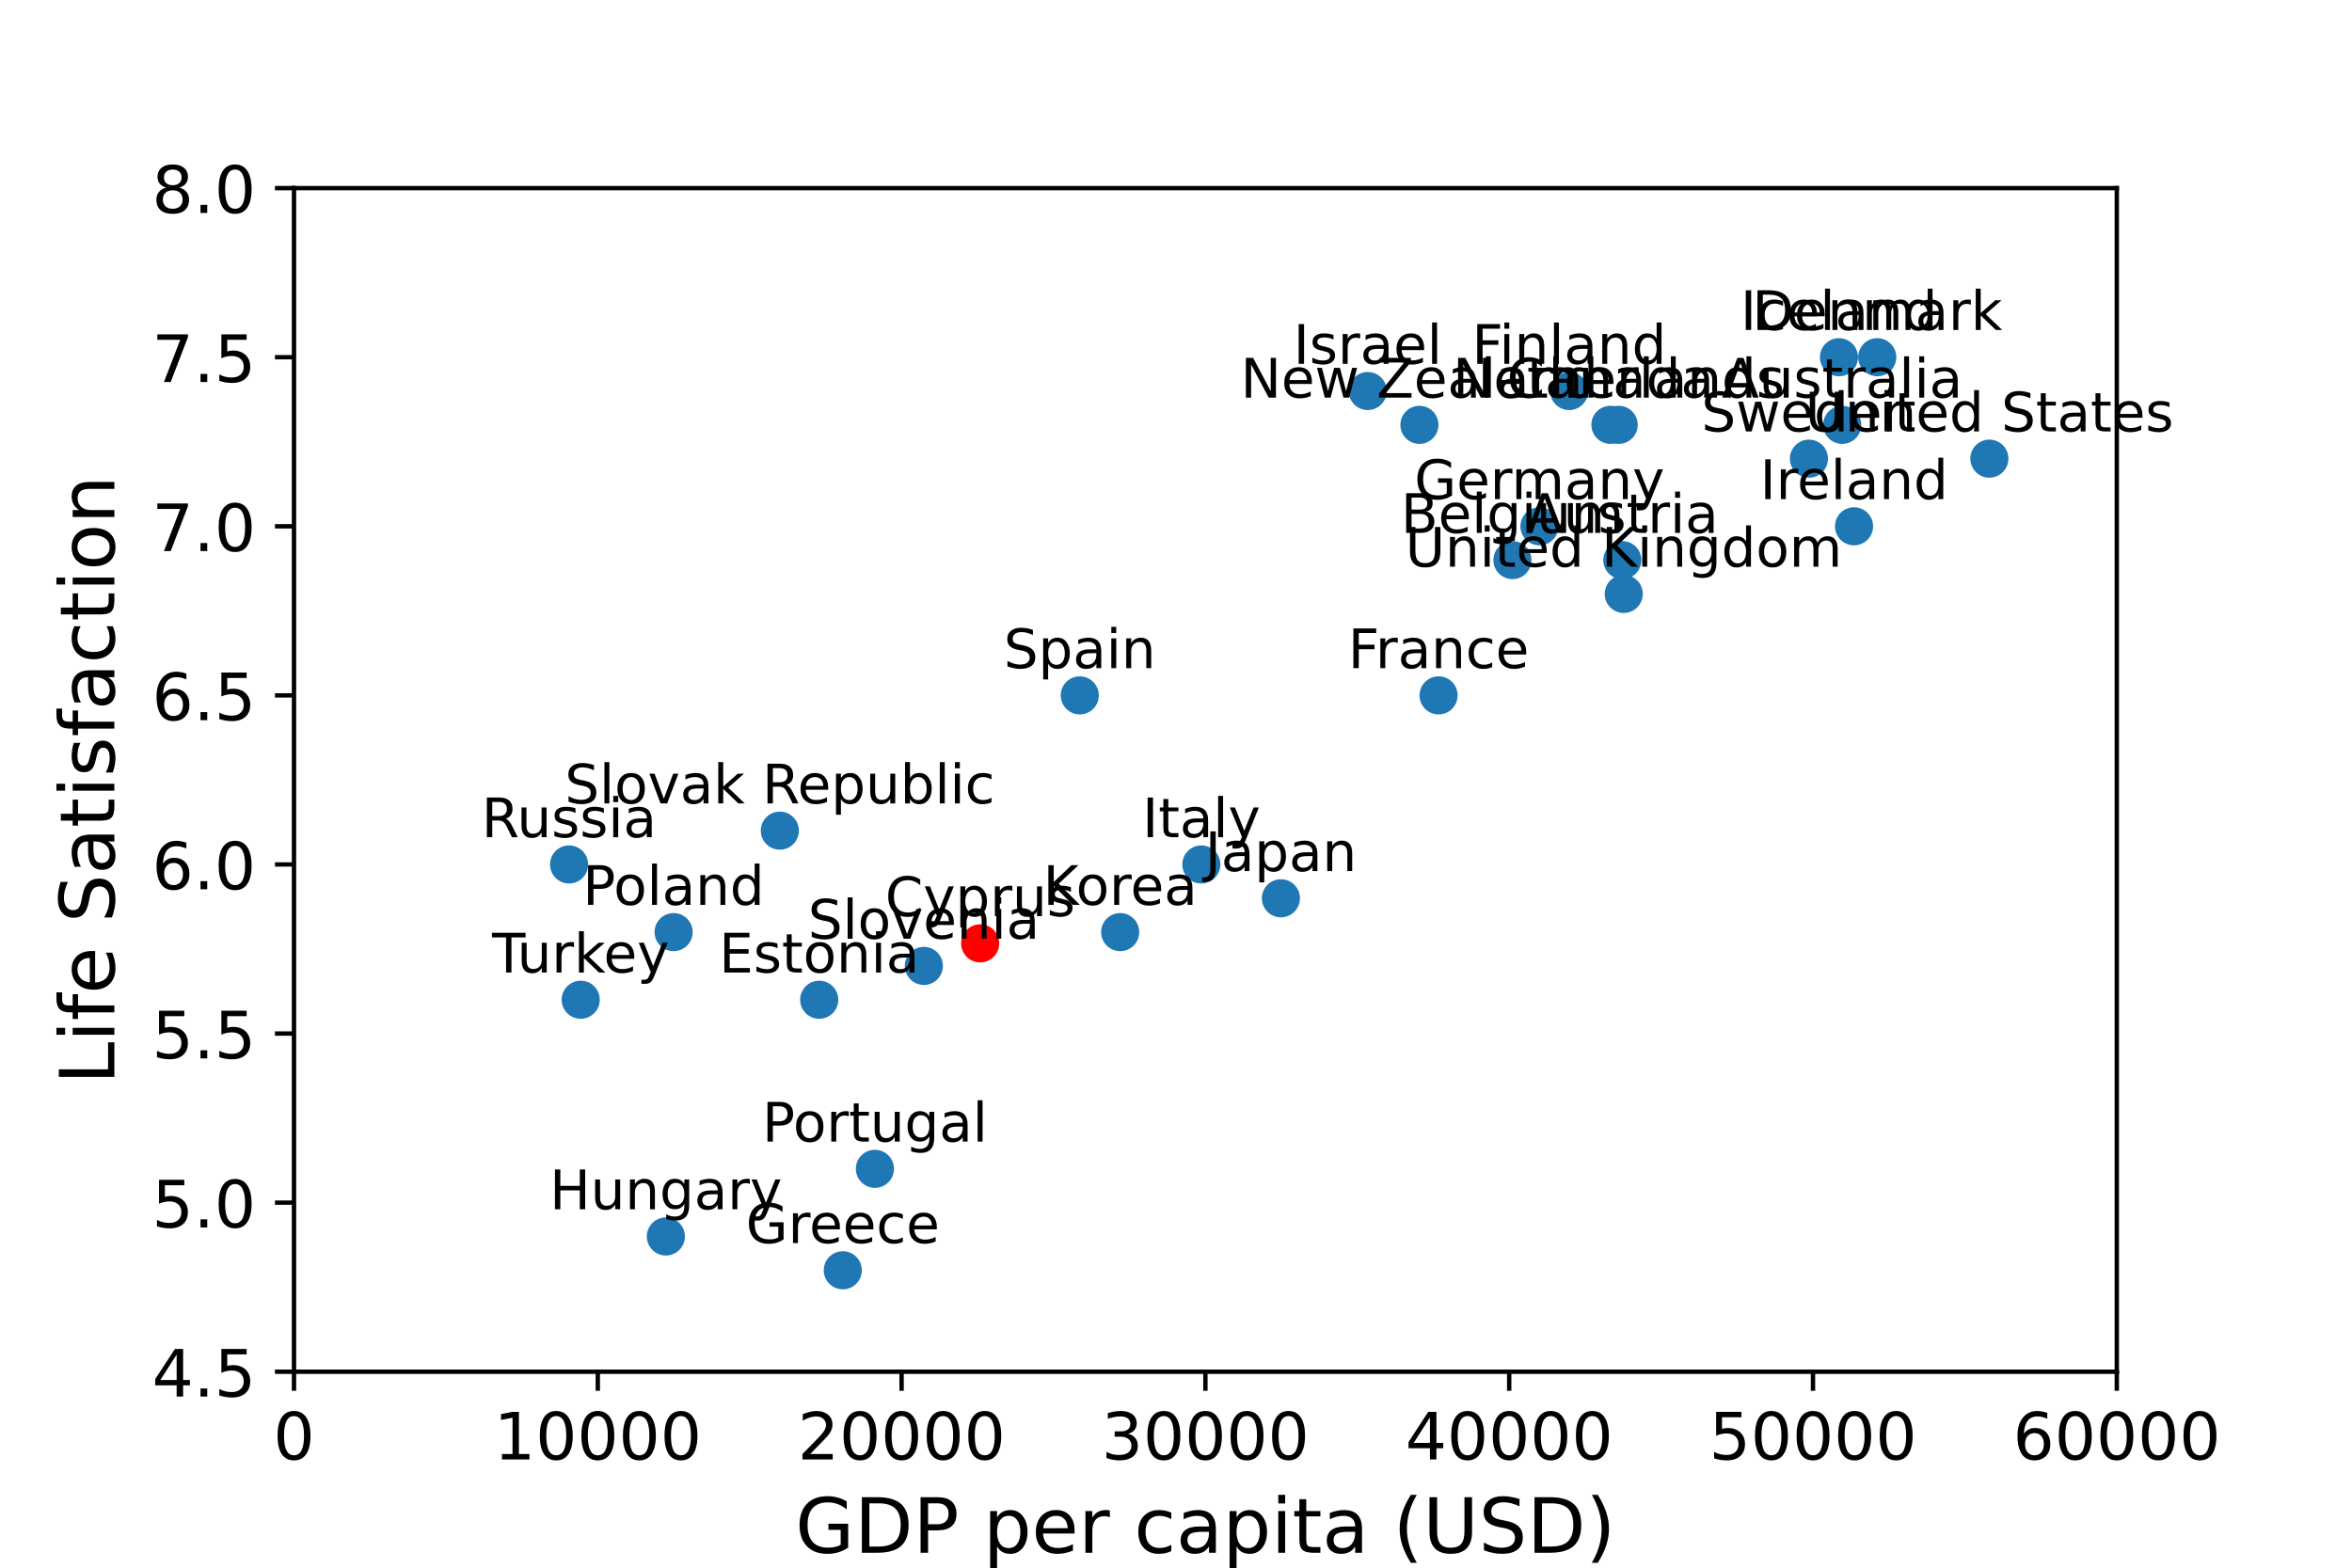
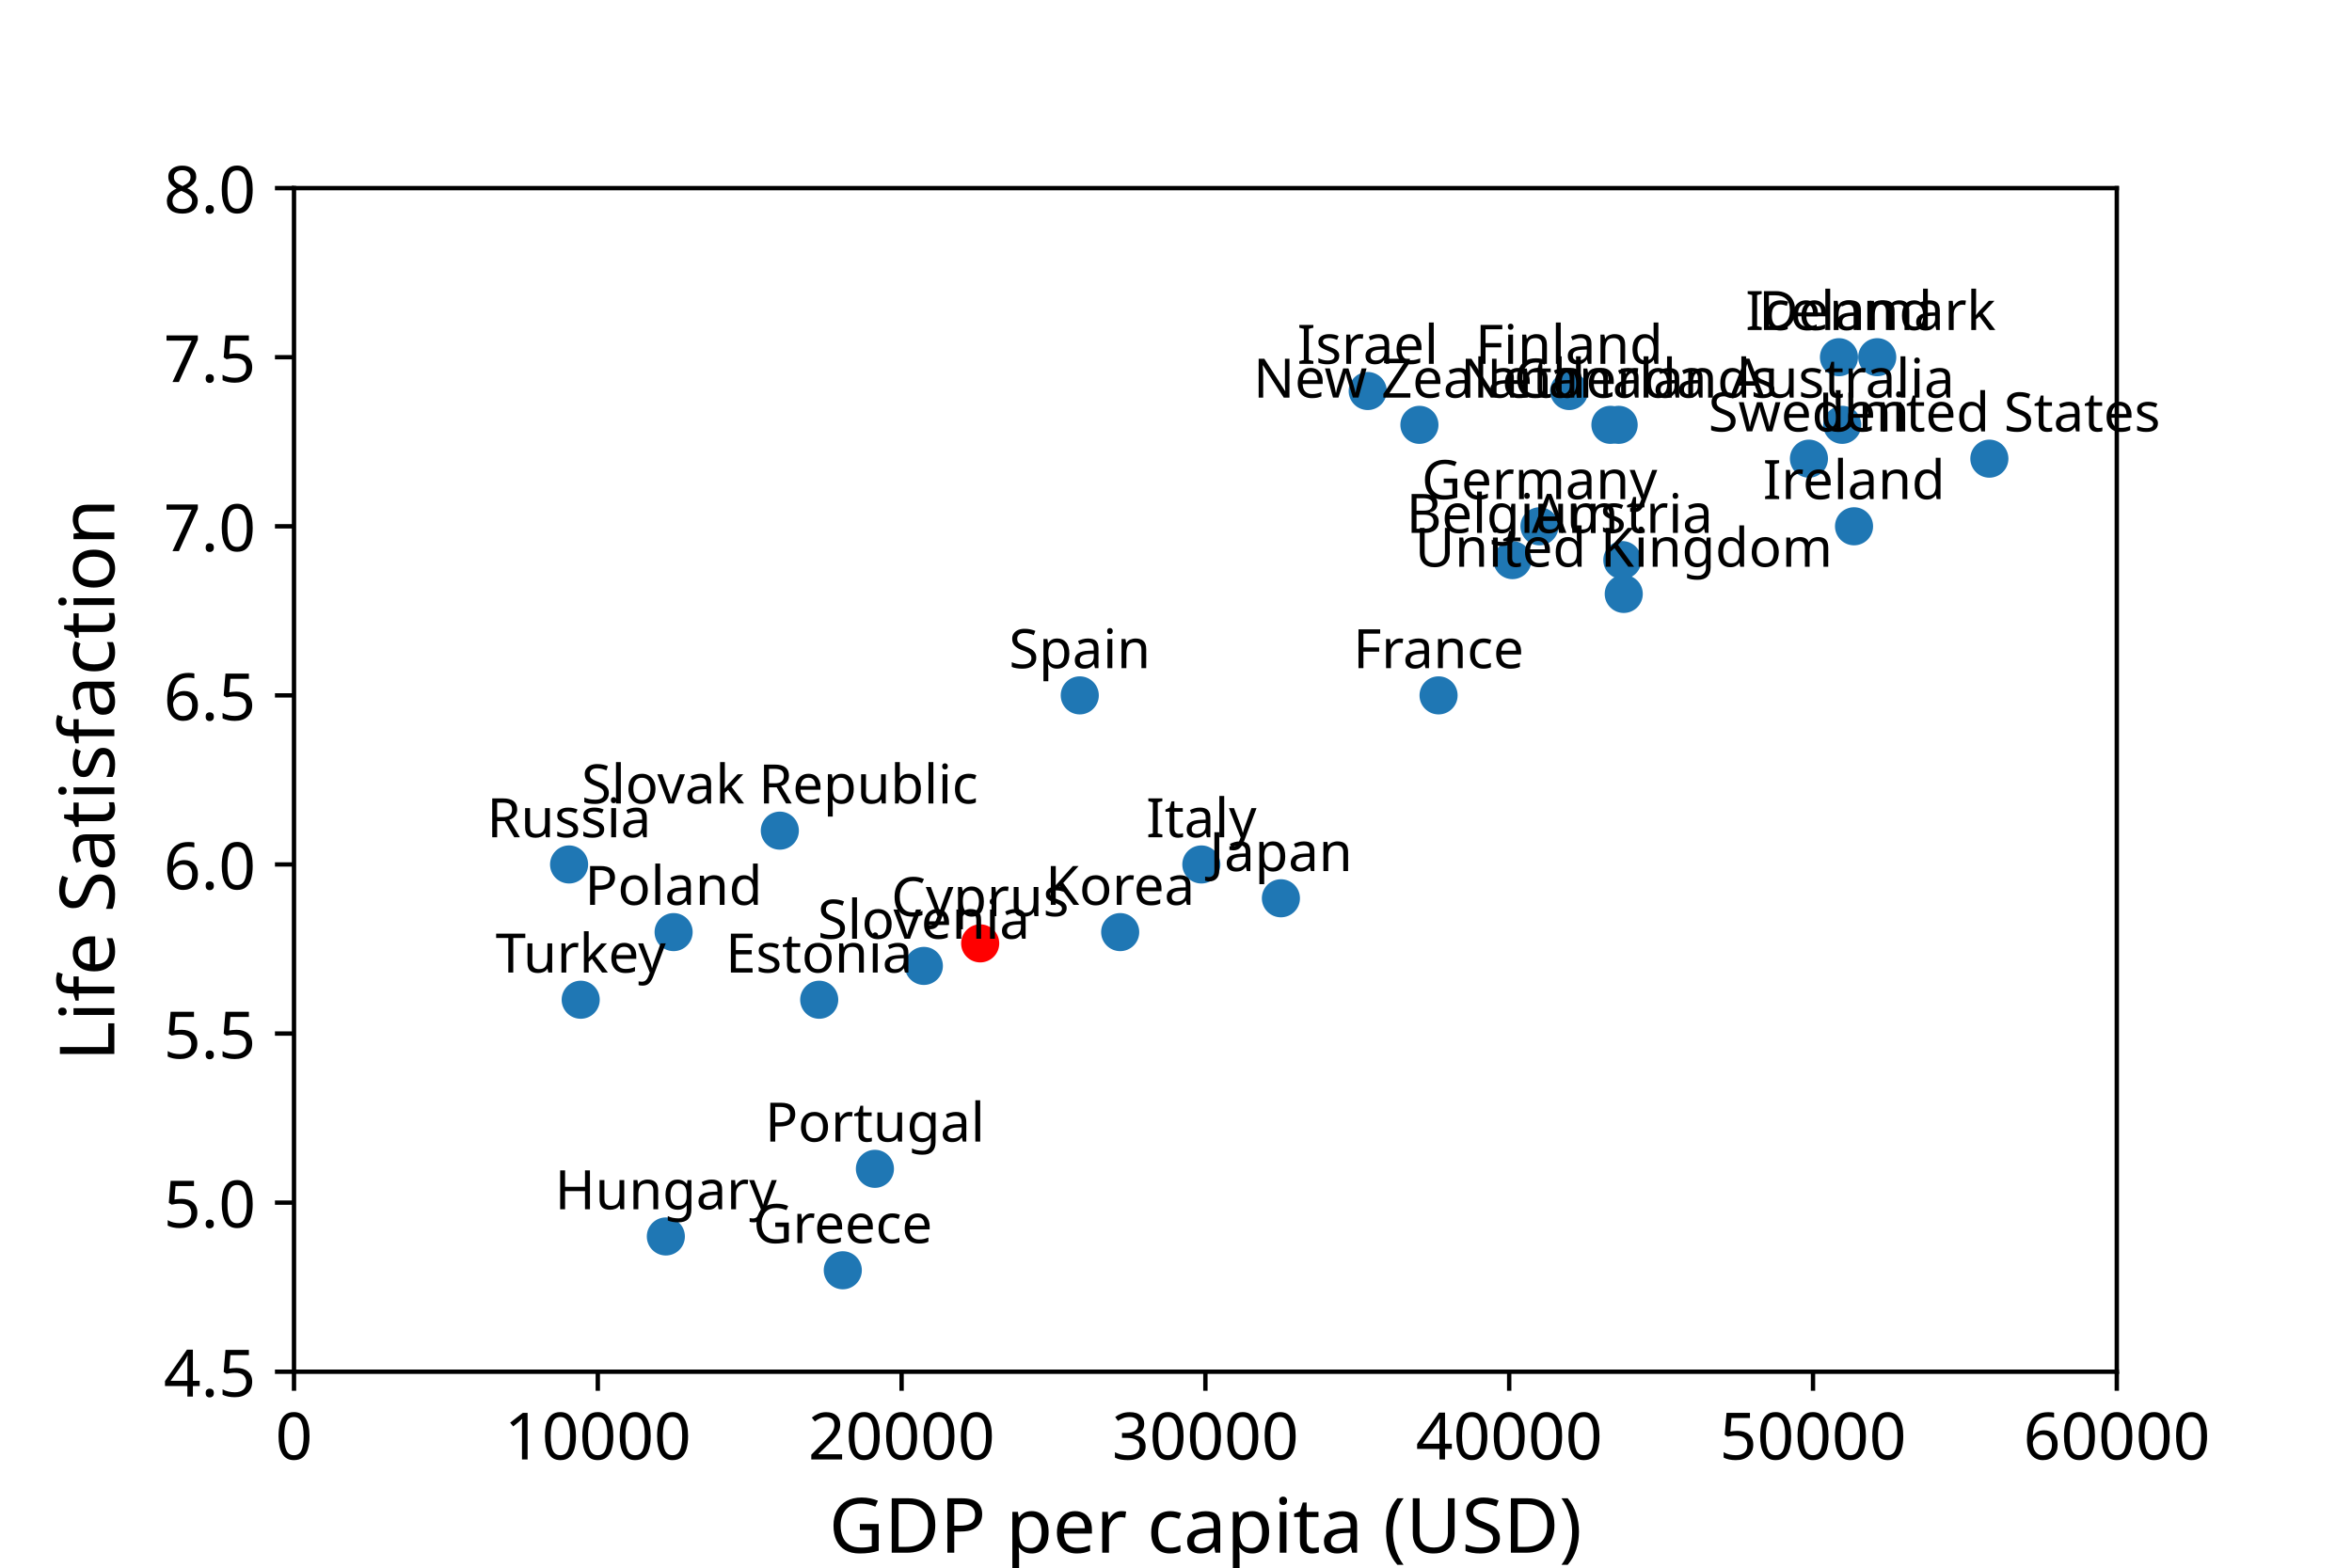
- <svg xmlns="http://www.w3.org/2000/svg" xmlns:xlink="http://www.w3.org/1999/xlink" height="288pt" version="1.1" viewBox="0 0 432 288" width="432pt">
+ <svg xmlns="http://www.w3.org/2000/svg" xmlns:xlink="http://www.w3.org/1999/xlink" width="432pt" height="288pt" viewBox="0 0 432 288" version="1.1">
  <defs>
-     <style type="text/css">
- *{stroke-linecap:butt;stroke-linejoin:round;}
-   </style>
+     <style type="text/css">*{stroke-linejoin: round; stroke-linecap: butt}</style>
  </defs>
  <g id="figure_1">
    <g id="patch_1">
-       <path d="M 0 288  L 432 288  L 432 0  L 0 0  z " style="fill:none;" />
+       <path d="M 0 288  L 432 288  L 432 0  L 0 0  L 0 288  z " style="fill: none" />
    </g>
    <g id="axes_1">
      <g id="patch_2">
-         <path d="M 54 252  L 388.8 252  L 388.8 34.56  L 54 34.56  z " style="fill:none;" />
+         <path d="M 54 252  L 388.8 252  L 388.8 34.56  L 54 34.56  L 54 252  z " style="fill: none" />
      </g>
      <g id="PathCollection_1">
        <defs>
-           <path d="M 0 3  C 0.796 3 1.559 2.684 2.121 2.121  C 2.684 1.559 3 0.796 3 0  C 3 -0.796 2.684 -1.559 2.121 -2.121  C 1.559 -2.684 0.796 -3 0 -3  C -0.796 -3 -1.559 -2.684 -2.121 -2.121  C -2.684 -1.559 -3 -0.796 -3 0  C -3 0.796 -2.684 1.559 -2.121 2.121  C -1.559 2.684 -0.796 3 0 3  z " id="md2e2f7961d" style="stroke:#1f77b4;" />
+           <path id="m478f69ec39" d="M 0 3  C 0.796 3 1.559 2.684 2.121 2.121  C 2.684 1.559 3 0.796 3 0  C 3 -0.796 2.684 -1.559 2.121 -2.121  C 1.559 -2.684 0.796 -3 0 -3  C -0.796 -3 -1.559 -2.684 -2.121 -2.121  C -2.684 -1.559 -3 -0.796 -3 0  C -3 0.796 -2.684 1.559 -2.121 2.121  C -1.559 2.684 -0.796 3 0 3  z " style="stroke: #1f77b4" />
        </defs>
-         <g clip-path="url(#pf3876e0b41)">
-           <use style="fill:#1f77b4;stroke:#1f77b4;" x="104.526" xlink:href="#md2e2f7961d" y="158.811" />
-           <use style="fill:#1f77b4;stroke:#1f77b4;" x="106.661" xlink:href="#md2e2f7961d" y="183.662" />
-           <use style="fill:#1f77b4;stroke:#1f77b4;" x="122.299" xlink:href="#md2e2f7961d" y="227.15" />
-           <use style="fill:#1f77b4;stroke:#1f77b4;" x="123.724" xlink:href="#md2e2f7961d" y="171.237" />
-           <use style="fill:#1f77b4;stroke:#1f77b4;" x="143.234" xlink:href="#md2e2f7961d" y="152.599" />
-           <use style="fill:#1f77b4;stroke:#1f77b4;" x="150.468" xlink:href="#md2e2f7961d" y="183.662" />
-           <use style="fill:#1f77b4;stroke:#1f77b4;" x="154.799" xlink:href="#md2e2f7961d" y="233.362" />
-           <use style="fill:#1f77b4;stroke:#1f77b4;" x="160.698" xlink:href="#md2e2f7961d" y="214.725" />
-           <use style="fill:#1f77b4;stroke:#1f77b4;" x="169.687" xlink:href="#md2e2f7961d" y="177.449" />
-           <use style="fill:#1f77b4;stroke:#1f77b4;" x="198.325" xlink:href="#md2e2f7961d" y="127.749" />
-           <use style="fill:#1f77b4;stroke:#1f77b4;" x="205.749" xlink:href="#md2e2f7961d" y="171.237" />
-           <use style="fill:#1f77b4;stroke:#1f77b4;" x="220.656" xlink:href="#md2e2f7961d" y="158.811" />
-           <use style="fill:#1f77b4;stroke:#1f77b4;" x="235.269" xlink:href="#md2e2f7961d" y="165.024" />
-           <use style="fill:#1f77b4;stroke:#1f77b4;" x="251.216" xlink:href="#md2e2f7961d" y="71.835" />
-           <use style="fill:#1f77b4;stroke:#1f77b4;" x="260.71" xlink:href="#md2e2f7961d" y="78.048" />
-           <use style="fill:#1f77b4;stroke:#1f77b4;" x="264.227" xlink:href="#md2e2f7961d" y="127.749" />
-           <use style="fill:#1f77b4;stroke:#1f77b4;" x="277.795" xlink:href="#md2e2f7961d" y="102.898" />
-           <use style="fill:#1f77b4;stroke:#1f77b4;" x="282.761" xlink:href="#md2e2f7961d" y="96.686" />
-           <use style="fill:#1f77b4;stroke:#1f77b4;" x="288.215" xlink:href="#md2e2f7961d" y="71.835" />
-           <use style="fill:#1f77b4;stroke:#1f77b4;" x="295.792" xlink:href="#md2e2f7961d" y="78.048" />
-           <use style="fill:#1f77b4;stroke:#1f77b4;" x="297.305" xlink:href="#md2e2f7961d" y="78.048" />
-           <use style="fill:#1f77b4;stroke:#1f77b4;" x="297.98" xlink:href="#md2e2f7961d" y="102.898" />
-           <use style="fill:#1f77b4;stroke:#1f77b4;" x="298.24" xlink:href="#md2e2f7961d" y="109.111" />
-           <use style="fill:#1f77b4;stroke:#1f77b4;" x="332.254" xlink:href="#md2e2f7961d" y="84.261" />
-           <use style="fill:#1f77b4;stroke:#1f77b4;" x="337.769" xlink:href="#md2e2f7961d" y="65.623" />
-           <use style="fill:#1f77b4;stroke:#1f77b4;" x="338.367" xlink:href="#md2e2f7961d" y="78.048" />
-           <use style="fill:#1f77b4;stroke:#1f77b4;" x="340.537" xlink:href="#md2e2f7961d" y="96.686" />
-           <use style="fill:#1f77b4;stroke:#1f77b4;" x="344.797" xlink:href="#md2e2f7961d" y="65.623" />
-           <use style="fill:#1f77b4;stroke:#1f77b4;" x="365.393" xlink:href="#md2e2f7961d" y="84.261" />
+         <g clip-path="url(#pa3d36e3be9)">
+           <use xlink:href="#m478f69ec39" x="104.526" y="158.811" style="fill: #1f77b4; stroke: #1f77b4" />
+           <use xlink:href="#m478f69ec39" x="106.661" y="183.662" style="fill: #1f77b4; stroke: #1f77b4" />
+           <use xlink:href="#m478f69ec39" x="122.299" y="227.15" style="fill: #1f77b4; stroke: #1f77b4" />
+           <use xlink:href="#m478f69ec39" x="123.724" y="171.237" style="fill: #1f77b4; stroke: #1f77b4" />
+           <use xlink:href="#m478f69ec39" x="143.234" y="152.599" style="fill: #1f77b4; stroke: #1f77b4" />
+           <use xlink:href="#m478f69ec39" x="150.468" y="183.662" style="fill: #1f77b4; stroke: #1f77b4" />
+           <use xlink:href="#m478f69ec39" x="154.799" y="233.362" style="fill: #1f77b4; stroke: #1f77b4" />
+           <use xlink:href="#m478f69ec39" x="160.698" y="214.725" style="fill: #1f77b4; stroke: #1f77b4" />
+           <use xlink:href="#m478f69ec39" x="169.687" y="177.449" style="fill: #1f77b4; stroke: #1f77b4" />
+           <use xlink:href="#m478f69ec39" x="198.325" y="127.749" style="fill: #1f77b4; stroke: #1f77b4" />
+           <use xlink:href="#m478f69ec39" x="205.749" y="171.237" style="fill: #1f77b4; stroke: #1f77b4" />
+           <use xlink:href="#m478f69ec39" x="220.656" y="158.811" style="fill: #1f77b4; stroke: #1f77b4" />
+           <use xlink:href="#m478f69ec39" x="235.269" y="165.024" style="fill: #1f77b4; stroke: #1f77b4" />
+           <use xlink:href="#m478f69ec39" x="251.216" y="71.835" style="fill: #1f77b4; stroke: #1f77b4" />
+           <use xlink:href="#m478f69ec39" x="260.71" y="78.048" style="fill: #1f77b4; stroke: #1f77b4" />
+           <use xlink:href="#m478f69ec39" x="264.227" y="127.749" style="fill: #1f77b4; stroke: #1f77b4" />
+           <use xlink:href="#m478f69ec39" x="277.795" y="102.898" style="fill: #1f77b4; stroke: #1f77b4" />
+           <use xlink:href="#m478f69ec39" x="282.761" y="96.686" style="fill: #1f77b4; stroke: #1f77b4" />
+           <use xlink:href="#m478f69ec39" x="288.215" y="71.835" style="fill: #1f77b4; stroke: #1f77b4" />
+           <use xlink:href="#m478f69ec39" x="295.792" y="78.048" style="fill: #1f77b4; stroke: #1f77b4" />
+           <use xlink:href="#m478f69ec39" x="297.305" y="78.048" style="fill: #1f77b4; stroke: #1f77b4" />
+           <use xlink:href="#m478f69ec39" x="297.98" y="102.898" style="fill: #1f77b4; stroke: #1f77b4" />
+           <use xlink:href="#m478f69ec39" x="298.24" y="109.111" style="fill: #1f77b4; stroke: #1f77b4" />
+           <use xlink:href="#m478f69ec39" x="332.254" y="84.261" style="fill: #1f77b4; stroke: #1f77b4" />
+           <use xlink:href="#m478f69ec39" x="337.769" y="65.623" style="fill: #1f77b4; stroke: #1f77b4" />
+           <use xlink:href="#m478f69ec39" x="338.367" y="78.048" style="fill: #1f77b4; stroke: #1f77b4" />
+           <use xlink:href="#m478f69ec39" x="340.537" y="96.686" style="fill: #1f77b4; stroke: #1f77b4" />
+           <use xlink:href="#m478f69ec39" x="344.797" y="65.623" style="fill: #1f77b4; stroke: #1f77b4" />
+           <use xlink:href="#m478f69ec39" x="365.393" y="84.261" style="fill: #1f77b4; stroke: #1f77b4" />
        </g>
      </g>
      <g id="matplotlib.axis_1">
        <g id="xtick_1">
          <g id="line2d_1">
            <defs>
-               <path d="M 0 0  L 0 3.5  " id="m8d333b8330" style="stroke:#000000;stroke-width:0.8;" />
+               <path id="m57906b2081" d="M 0 0  L 0 3.5  " style="stroke: #000000; stroke-width: 0.8" />
            </defs>
            <g>
-               <use style="stroke:#000000;stroke-width:0.8;" x="54" xlink:href="#m8d333b8330" y="252" />
+               <use xlink:href="#m57906b2081" x="54" y="252" style="stroke: #000000; stroke-width: 0.8" />
            </g>
          </g>
          <g id="text_1">
-             <text style="font-family:DejaVu Sans;font-size:12px;font-style:normal;font-weight:normal;text-anchor:middle;" transform="rotate(-0, 54, 268.1181)" x="54" y="268.118">0</text>
+             <text style="font: 12px 'sans-serif'; text-anchor: middle" x="54" y="268.118" transform="rotate(-0, 54, 268.1181)">0</text>
          </g>
        </g>
        <g id="xtick_2">
          <g id="line2d_2">
            <g>
-               <use style="stroke:#000000;stroke-width:0.8;" x="109.8" xlink:href="#m8d333b8330" y="252" />
+               <use xlink:href="#m57906b2081" x="109.8" y="252" style="stroke: #000000; stroke-width: 0.8" />
            </g>
          </g>
          <g id="text_2">
-             <text style="font-family:DejaVu Sans;font-size:12px;font-style:normal;font-weight:normal;text-anchor:middle;" transform="rotate(-0, 109.8, 268.1181)" x="109.8" y="268.118">10000</text>
+             <text style="font: 12px 'sans-serif'; text-anchor: middle" x="109.8" y="268.118" transform="rotate(-0, 109.8, 268.1181)">10000</text>
          </g>
        </g>
        <g id="xtick_3">
          <g id="line2d_3">
            <g>
-               <use style="stroke:#000000;stroke-width:0.8;" x="165.6" xlink:href="#m8d333b8330" y="252" />
+               <use xlink:href="#m57906b2081" x="165.6" y="252" style="stroke: #000000; stroke-width: 0.8" />
            </g>
          </g>
          <g id="text_3">
-             <text style="font-family:DejaVu Sans;font-size:12px;font-style:normal;font-weight:normal;text-anchor:middle;" transform="rotate(-0, 165.6, 268.1181)" x="165.6" y="268.118">20000</text>
+             <text style="font: 12px 'sans-serif'; text-anchor: middle" x="165.6" y="268.118" transform="rotate(-0, 165.6, 268.1181)">20000</text>
          </g>
        </g>
        <g id="xtick_4">
          <g id="line2d_4">
            <g>
-               <use style="stroke:#000000;stroke-width:0.8;" x="221.4" xlink:href="#m8d333b8330" y="252" />
+               <use xlink:href="#m57906b2081" x="221.4" y="252" style="stroke: #000000; stroke-width: 0.8" />
            </g>
          </g>
          <g id="text_4">
-             <text style="font-family:DejaVu Sans;font-size:12px;font-style:normal;font-weight:normal;text-anchor:middle;" transform="rotate(-0, 221.4, 268.1181)" x="221.4" y="268.118">30000</text>
+             <text style="font: 12px 'sans-serif'; text-anchor: middle" x="221.4" y="268.118" transform="rotate(-0, 221.4, 268.1181)">30000</text>
          </g>
        </g>
        <g id="xtick_5">
          <g id="line2d_5">
            <g>
-               <use style="stroke:#000000;stroke-width:0.8;" x="277.2" xlink:href="#m8d333b8330" y="252" />
+               <use xlink:href="#m57906b2081" x="277.2" y="252" style="stroke: #000000; stroke-width: 0.8" />
            </g>
          </g>
          <g id="text_5">
-             <text style="font-family:DejaVu Sans;font-size:12px;font-style:normal;font-weight:normal;text-anchor:middle;" transform="rotate(-0, 277.2, 268.1181)" x="277.2" y="268.118">40000</text>
+             <text style="font: 12px 'sans-serif'; text-anchor: middle" x="277.2" y="268.118" transform="rotate(-0, 277.2, 268.1181)">40000</text>
          </g>
        </g>
        <g id="xtick_6">
          <g id="line2d_6">
            <g>
-               <use style="stroke:#000000;stroke-width:0.8;" x="333" xlink:href="#m8d333b8330" y="252" />
+               <use xlink:href="#m57906b2081" x="333" y="252" style="stroke: #000000; stroke-width: 0.8" />
            </g>
          </g>
          <g id="text_6">
-             <text style="font-family:DejaVu Sans;font-size:12px;font-style:normal;font-weight:normal;text-anchor:middle;" transform="rotate(-0, 333, 268.1181)" x="333" y="268.118">50000</text>
+             <text style="font: 12px 'sans-serif'; text-anchor: middle" x="333" y="268.118" transform="rotate(-0, 333, 268.1181)">50000</text>
          </g>
        </g>
        <g id="xtick_7">
          <g id="line2d_7">
            <g>
-               <use style="stroke:#000000;stroke-width:0.8;" x="388.8" xlink:href="#m8d333b8330" y="252" />
+               <use xlink:href="#m57906b2081" x="388.8" y="252" style="stroke: #000000; stroke-width: 0.8" />
            </g>
          </g>
          <g id="text_7">
-             <text style="font-family:DejaVu Sans;font-size:12px;font-style:normal;font-weight:normal;text-anchor:middle;" transform="rotate(-0, 388.8, 268.1181)" x="388.8" y="268.118">60000</text>
+             <text style="font: 12px 'sans-serif'; text-anchor: middle" x="388.8" y="268.118" transform="rotate(-0, 388.8, 268.1181)">60000</text>
          </g>
        </g>
        <g id="text_8">
-           <text style="font-family:DejaVu Sans;font-size:14px;font-style:normal;font-weight:normal;text-anchor:middle;" transform="rotate(-0, 221.4, 285.2516)" x="221.4" y="285.252">GDP per capita (USD)</text>
+           <text style="font: 14px 'sans-serif'; text-anchor: middle" x="221.4" y="285.252" transform="rotate(-0, 221.4, 285.2516)">GDP per capita (USD)</text>
        </g>
      </g>
      <g id="matplotlib.axis_2">
        <g id="ytick_1">
          <g id="line2d_8">
            <defs>
-               <path d="M 0 0  L -3.5 0  " id="mfbf90942a0" style="stroke:#000000;stroke-width:0.8;" />
+               <path id="m8f17dc4bb9" d="M 0 0  L -3.5 0  " style="stroke: #000000; stroke-width: 0.8" />
            </defs>
            <g>
-               <use style="stroke:#000000;stroke-width:0.8;" x="54" xlink:href="#mfbf90942a0" y="252" />
+               <use xlink:href="#m8f17dc4bb9" x="54" y="252" style="stroke: #000000; stroke-width: 0.8" />
            </g>
          </g>
          <g id="text_9">
-             <text style="font-family:DejaVu Sans;font-size:12px;font-style:normal;font-weight:normal;text-anchor:end;" transform="rotate(-0, 47, 256.5591)" x="47" y="256.559">4.5</text>
+             <text style="font: 12px 'sans-serif'; text-anchor: end" x="47" y="256.559" transform="rotate(-0, 47, 256.5591)">4.5</text>
          </g>
        </g>
        <g id="ytick_2">
          <g id="line2d_9">
            <g>
-               <use style="stroke:#000000;stroke-width:0.8;" x="54" xlink:href="#mfbf90942a0" y="220.937" />
+               <use xlink:href="#m8f17dc4bb9" x="54" y="220.937" style="stroke: #000000; stroke-width: 0.8" />
            </g>
          </g>
          <g id="text_10">
-             <text style="font-family:DejaVu Sans;font-size:12px;font-style:normal;font-weight:normal;text-anchor:end;" transform="rotate(-0, 47, 225.4962)" x="47" y="225.496">5.0</text>
+             <text style="font: 12px 'sans-serif'; text-anchor: end" x="47" y="225.496" transform="rotate(-0, 47, 225.4962)">5.0</text>
          </g>
        </g>
        <g id="ytick_3">
          <g id="line2d_10">
            <g>
-               <use style="stroke:#000000;stroke-width:0.8;" x="54" xlink:href="#mfbf90942a0" y="189.874" />
+               <use xlink:href="#m8f17dc4bb9" x="54" y="189.874" style="stroke: #000000; stroke-width: 0.8" />
            </g>
          </g>
          <g id="text_11">
-             <text style="font-family:DejaVu Sans;font-size:12px;font-style:normal;font-weight:normal;text-anchor:end;" transform="rotate(-0, 47, 194.4333)" x="47" y="194.433">5.5</text>
+             <text style="font: 12px 'sans-serif'; text-anchor: end" x="47" y="194.433" transform="rotate(-0, 47, 194.4333)">5.5</text>
          </g>
        </g>
        <g id="ytick_4">
          <g id="line2d_11">
            <g>
-               <use style="stroke:#000000;stroke-width:0.8;" x="54" xlink:href="#mfbf90942a0" y="158.811" />
+               <use xlink:href="#m8f17dc4bb9" x="54" y="158.811" style="stroke: #000000; stroke-width: 0.8" />
            </g>
          </g>
          <g id="text_12">
-             <text style="font-family:DejaVu Sans;font-size:12px;font-style:normal;font-weight:normal;text-anchor:end;" transform="rotate(-0, 47, 163.3705)" x="47" y="163.37">6.0</text>
+             <text style="font: 12px 'sans-serif'; text-anchor: end" x="47" y="163.37" transform="rotate(-0, 47, 163.3705)">6.0</text>
          </g>
        </g>
        <g id="ytick_5">
          <g id="line2d_12">
            <g>
-               <use style="stroke:#000000;stroke-width:0.8;" x="54" xlink:href="#mfbf90942a0" y="127.749" />
+               <use xlink:href="#m8f17dc4bb9" x="54" y="127.749" style="stroke: #000000; stroke-width: 0.8" />
            </g>
          </g>
          <g id="text_13">
-             <text style="font-family:DejaVu Sans;font-size:12px;font-style:normal;font-weight:normal;text-anchor:end;" transform="rotate(-0, 47, 132.3076)" x="47" y="132.308">6.5</text>
+             <text style="font: 12px 'sans-serif'; text-anchor: end" x="47" y="132.308" transform="rotate(-0, 47, 132.3076)">6.5</text>
          </g>
        </g>
        <g id="ytick_6">
          <g id="line2d_13">
            <g>
-               <use style="stroke:#000000;stroke-width:0.8;" x="54" xlink:href="#mfbf90942a0" y="96.686" />
+               <use xlink:href="#m8f17dc4bb9" x="54" y="96.686" style="stroke: #000000; stroke-width: 0.8" />
            </g>
          </g>
          <g id="text_14">
-             <text style="font-family:DejaVu Sans;font-size:12px;font-style:normal;font-weight:normal;text-anchor:end;" transform="rotate(-0, 47, 101.2448)" x="47" y="101.245">7.0</text>
+             <text style="font: 12px 'sans-serif'; text-anchor: end" x="47" y="101.245" transform="rotate(-0, 47, 101.2448)">7.0</text>
          </g>
        </g>
        <g id="ytick_7">
          <g id="line2d_14">
            <g>
-               <use style="stroke:#000000;stroke-width:0.8;" x="54" xlink:href="#mfbf90942a0" y="65.623" />
+               <use xlink:href="#m8f17dc4bb9" x="54" y="65.623" style="stroke: #000000; stroke-width: 0.8" />
            </g>
          </g>
          <g id="text_15">
-             <text style="font-family:DejaVu Sans;font-size:12px;font-style:normal;font-weight:normal;text-anchor:end;" transform="rotate(-0, 47, 70.18192)" x="47" y="70.182">7.5</text>
+             <text style="font: 12px 'sans-serif'; text-anchor: end" x="47" y="70.182" transform="rotate(-0, 47, 70.18192)">7.5</text>
          </g>
        </g>
        <g id="ytick_8">
          <g id="line2d_15">
            <g>
-               <use style="stroke:#000000;stroke-width:0.8;" x="54" xlink:href="#mfbf90942a0" y="34.56" />
+               <use xlink:href="#m8f17dc4bb9" x="54" y="34.56" style="stroke: #000000; stroke-width: 0.8" />
            </g>
          </g>
          <g id="text_16">
-             <text style="font-family:DejaVu Sans;font-size:12px;font-style:normal;font-weight:normal;text-anchor:end;" transform="rotate(-0, 47, 39.11906)" x="47" y="39.119">8.0</text>
+             <text style="font: 12px 'sans-serif'; text-anchor: end" x="47" y="39.119" transform="rotate(-0, 47, 39.11906)">8.0</text>
          </g>
        </g>
        <g id="text_17">
-           <text style="font-family:DejaVu Sans;font-size:14px;font-style:normal;font-weight:normal;text-anchor:middle;" transform="rotate(-90, 21.00469, 143.28)" x="21.005" y="143.28">Life Satisfaction</text>
+           <text style="font: 14px 'sans-serif'; text-anchor: middle" x="21.005" y="143.28" transform="rotate(-90, 21.00469, 143.28)">Life Satisfaction</text>
        </g>
      </g>
      <g id="line2d_16">
        <defs>
-           <path d="M 0 3  C 0.796 3 1.559 2.684 2.121 2.121  C 2.684 1.559 3 0.796 3 0  C 3 -0.796 2.684 -1.559 2.121 -2.121  C 1.559 -2.684 0.796 -3 0 -3  C -0.796 -3 -1.559 -2.684 -2.121 -2.121  C -2.684 -1.559 -3 -0.796 -3 0  C -3 0.796 -2.684 1.559 -2.121 2.121  C -1.559 2.684 -0.796 3 0 3  z " id="m704e0618ff" style="stroke:#ff0000;" />
+           <path id="m88124fbbaa" d="M 0 3  C 0.796 3 1.559 2.684 2.121 2.121  C 2.684 1.559 3 0.796 3 0  C 3 -0.796 2.684 -1.559 2.121 -2.121  C 1.559 -2.684 0.796 -3 0 -3  C -0.796 -3 -1.559 -2.684 -2.121 -2.121  C -2.684 -1.559 -3 -0.796 -3 0  C -3 0.796 -2.684 1.559 -2.121 2.121  C -1.559 2.684 -0.796 3 0 3  z " style="stroke: #ff0000" />
        </defs>
-         <g clip-path="url(#pf3876e0b41)">
-           <use style="fill:#ff0000;stroke:#ff0000;" x="180.035" xlink:href="#m704e0618ff" y="173.307" />
+         <g clip-path="url(#pa3d36e3be9)">
+           <use xlink:href="#m88124fbbaa" x="180.035" y="173.307" style="fill: #ff0000; stroke: #ff0000" />
        </g>
      </g>
      <g id="patch_3">
-         <path d="M 54 252  L 54 34.56  " style="fill:none;stroke:#000000;stroke-linecap:square;stroke-linejoin:miter;stroke-width:0.8;" />
+         <path d="M 54 252  L 54 34.56  " style="fill: none; stroke: #000000; stroke-width: 0.8; stroke-linejoin: miter; stroke-linecap: square" />
      </g>
      <g id="patch_4">
-         <path d="M 388.8 252  L 388.8 34.56  " style="fill:none;stroke:#000000;stroke-linecap:square;stroke-linejoin:miter;stroke-width:0.8;" />
+         <path d="M 388.8 252  L 388.8 34.56  " style="fill: none; stroke: #000000; stroke-width: 0.8; stroke-linejoin: miter; stroke-linecap: square" />
      </g>
      <g id="patch_5">
-         <path d="M 54 252  L 388.8 252  " style="fill:none;stroke:#000000;stroke-linecap:square;stroke-linejoin:miter;stroke-width:0.8;" />
+         <path d="M 54 252  L 388.8 252  " style="fill: none; stroke: #000000; stroke-width: 0.8; stroke-linejoin: miter; stroke-linecap: square" />
      </g>
      <g id="patch_6">
-         <path d="M 54 34.56  L 388.8 34.56  " style="fill:none;stroke:#000000;stroke-linecap:square;stroke-linejoin:miter;stroke-width:0.8;" />
+         <path d="M 54 34.56  L 388.8 34.56  " style="fill: none; stroke: #000000; stroke-width: 0.8; stroke-linejoin: miter; stroke-linecap: square" />
      </g>
      <g id="text_18">
-         <text style="font-family:DejaVu Sans;font-size:10px;font-style:normal;font-weight:normal;text-anchor:middle;" transform="rotate(-0, 104.5264, 153.8114)" x="104.526" y="153.811">Russia</text>
+         <text style="font: 10px 'sans-serif'; text-anchor: middle" x="104.526" y="153.811" transform="rotate(-0, 104.5264, 153.8114)">Russia</text>
      </g>
      <g id="text_19">
-         <text style="font-family:DejaVu Sans;font-size:10px;font-style:normal;font-weight:normal;text-anchor:middle;" transform="rotate(-0, 106.6605, 178.6617)" x="106.661" y="178.662">Turkey</text>
+         <text style="font: 10px 'sans-serif'; text-anchor: middle" x="106.661" y="178.662" transform="rotate(-0, 106.6605, 178.6617)">Turkey</text>
      </g>
      <g id="text_20">
-         <text style="font-family:DejaVu Sans;font-size:10px;font-style:normal;font-weight:normal;text-anchor:middle;" transform="rotate(-0, 122.2986, 222.1497)" x="122.299" y="222.15">Hungary</text>
+         <text style="font: 10px 'sans-serif'; text-anchor: middle" x="122.299" y="222.15" transform="rotate(-0, 122.2986, 222.1497)">Hungary</text>
      </g>
      <g id="text_21">
-         <text style="font-family:DejaVu Sans;font-size:10px;font-style:normal;font-weight:normal;text-anchor:middle;" transform="rotate(-0, 123.724, 166.2366)" x="123.724" y="166.237">Poland</text>
+         <text style="font: 10px 'sans-serif'; text-anchor: middle" x="123.724" y="166.237" transform="rotate(-0, 123.724, 166.2366)">Poland</text>
      </g>
      <g id="text_22">
-         <text style="font-family:DejaVu Sans;font-size:10px;font-style:normal;font-weight:normal;text-anchor:middle;" transform="rotate(-0, 143.2339, 147.5989)" x="143.234" y="147.599">Slovak Republic</text>
+         <text style="font: 10px 'sans-serif'; text-anchor: middle" x="143.234" y="147.599" transform="rotate(-0, 143.2339, 147.5989)">Slovak Republic</text>
      </g>
      <g id="text_23">
-         <text style="font-family:DejaVu Sans;font-size:10px;font-style:normal;font-weight:normal;text-anchor:middle;" transform="rotate(-0, 150.4675, 178.6617)" x="150.468" y="178.662">Estonia</text>
+         <text style="font: 10px 'sans-serif'; text-anchor: middle" x="150.468" y="178.662" transform="rotate(-0, 150.4675, 178.6617)">Estonia</text>
      </g>
      <g id="text_24">
-         <text style="font-family:DejaVu Sans;font-size:10px;font-style:normal;font-weight:normal;text-anchor:middle;" transform="rotate(-0, 154.7987, 228.3623)" x="154.799" y="228.362">Greece</text>
+         <text style="font: 10px 'sans-serif'; text-anchor: middle" x="154.799" y="228.362" transform="rotate(-0, 154.7987, 228.3623)">Greece</text>
      </g>
      <g id="text_25">
-         <text style="font-family:DejaVu Sans;font-size:10px;font-style:normal;font-weight:normal;text-anchor:middle;" transform="rotate(-0, 160.6985, 209.7246)" x="160.698" y="209.725">Portugal</text>
+         <text style="font: 10px 'sans-serif'; text-anchor: middle" x="160.698" y="209.725" transform="rotate(-0, 160.6985, 209.7246)">Portugal</text>
      </g>
      <g id="text_26">
-         <text style="font-family:DejaVu Sans;font-size:10px;font-style:normal;font-weight:normal;text-anchor:middle;" transform="rotate(-0, 169.6873, 172.4491)" x="169.687" y="172.449">Slovenia</text>
+         <text style="font: 10px 'sans-serif'; text-anchor: middle" x="169.687" y="172.449" transform="rotate(-0, 169.6873, 172.4491)">Slovenia</text>
      </g>
      <g id="text_27">
-         <text style="font-family:DejaVu Sans;font-size:10px;font-style:normal;font-weight:normal;text-anchor:middle;" transform="rotate(-0, 198.3251, 122.7486)" x="198.325" y="122.749">Spain</text>
+         <text style="font: 10px 'sans-serif'; text-anchor: middle" x="198.325" y="122.749" transform="rotate(-0, 198.3251, 122.7486)">Spain</text>
      </g>
      <g id="text_28">
-         <text style="font-family:DejaVu Sans;font-size:10px;font-style:normal;font-weight:normal;text-anchor:middle;" transform="rotate(-0, 205.7492, 166.2366)" x="205.749" y="166.237">Korea</text>
+         <text style="font: 10px 'sans-serif'; text-anchor: middle" x="205.749" y="166.237" transform="rotate(-0, 205.7492, 166.2366)">Korea</text>
      </g>
      <g id="text_29">
-         <text style="font-family:DejaVu Sans;font-size:10px;font-style:normal;font-weight:normal;text-anchor:middle;" transform="rotate(-0, 220.6555, 153.8114)" x="220.656" y="153.811">Italy</text>
+         <text style="font: 10px 'sans-serif'; text-anchor: middle" x="220.656" y="153.811" transform="rotate(-0, 220.6555, 153.8114)">Italy</text>
      </g>
      <g id="text_30">
-         <text style="font-family:DejaVu Sans;font-size:10px;font-style:normal;font-weight:normal;text-anchor:middle;" transform="rotate(-0, 235.2693, 160.024)" x="235.269" y="160.024">Japan</text>
+         <text style="font: 10px 'sans-serif'; text-anchor: middle" x="235.269" y="160.024" transform="rotate(-0, 235.2693, 160.024)">Japan</text>
      </g>
      <g id="text_31">
-         <text style="font-family:DejaVu Sans;font-size:10px;font-style:normal;font-weight:normal;text-anchor:middle;" transform="rotate(-0, 251.2158, 66.83543)" x="251.216" y="66.835">Israel</text>
+         <text style="font: 10px 'sans-serif'; text-anchor: middle" x="251.216" y="66.835" transform="rotate(-0, 251.2158, 66.83543)">Israel</text>
      </g>
      <g id="text_32">
-         <text style="font-family:DejaVu Sans;font-size:10px;font-style:normal;font-weight:normal;text-anchor:middle;" transform="rotate(-0, 260.7105, 73.048)" x="260.71" y="73.048">New Zealand</text>
+         <text style="font: 10px 'sans-serif'; text-anchor: middle" x="260.71" y="73.048" transform="rotate(-0, 260.7105, 73.048)">New Zealand</text>
      </g>
      <g id="text_33">
-         <text style="font-family:DejaVu Sans;font-size:10px;font-style:normal;font-weight:normal;text-anchor:middle;" transform="rotate(-0, 264.2265, 122.7486)" x="264.227" y="122.749">France</text>
+         <text style="font: 10px 'sans-serif'; text-anchor: middle" x="264.227" y="122.749" transform="rotate(-0, 264.2265, 122.7486)">France</text>
      </g>
      <g id="text_34">
-         <text style="font-family:DejaVu Sans;font-size:10px;font-style:normal;font-weight:normal;text-anchor:middle;" transform="rotate(-0, 277.795, 97.89829)" x="277.795" y="97.898">Belgium</text>
+         <text style="font: 10px 'sans-serif'; text-anchor: middle" x="277.795" y="97.898" transform="rotate(-0, 277.795, 97.89829)">Belgium</text>
      </g>
      <g id="text_35">
-         <text style="font-family:DejaVu Sans;font-size:10px;font-style:normal;font-weight:normal;text-anchor:middle;" transform="rotate(-0, 282.7605, 91.68571)" x="282.761" y="91.686">Germany</text>
+         <text style="font: 10px 'sans-serif'; text-anchor: middle" x="282.761" y="91.686" transform="rotate(-0, 282.7605, 91.68571)">Germany</text>
      </g>
      <g id="text_36">
-         <text style="font-family:DejaVu Sans;font-size:10px;font-style:normal;font-weight:normal;text-anchor:middle;" transform="rotate(-0, 288.2149, 66.83543)" x="288.215" y="66.835">Finland</text>
+         <text style="font: 10px 'sans-serif'; text-anchor: middle" x="288.215" y="66.835" transform="rotate(-0, 288.2149, 66.83543)">Finland</text>
      </g>
      <g id="text_37">
-         <text style="font-family:DejaVu Sans;font-size:10px;font-style:normal;font-weight:normal;text-anchor:middle;" transform="rotate(-0, 295.7923, 73.048)" x="295.792" y="73.048">Canada</text>
+         <text style="font: 10px 'sans-serif'; text-anchor: middle" x="295.792" y="73.048" transform="rotate(-0, 295.7923, 73.048)">Canada</text>
      </g>
      <g id="text_38">
-         <text style="font-family:DejaVu Sans;font-size:10px;font-style:normal;font-weight:normal;text-anchor:middle;" transform="rotate(-0, 297.3054, 73.048)" x="297.305" y="73.048">Netherlands</text>
+         <text style="font: 10px 'sans-serif'; text-anchor: middle" x="297.305" y="73.048" transform="rotate(-0, 297.3054, 73.048)">Netherlands</text>
      </g>
      <g id="text_39">
-         <text style="font-family:DejaVu Sans;font-size:10px;font-style:normal;font-weight:normal;text-anchor:middle;" transform="rotate(-0, 297.9801, 97.89829)" x="297.98" y="97.898">Austria</text>
+         <text style="font: 10px 'sans-serif'; text-anchor: middle" x="297.98" y="97.898" transform="rotate(-0, 297.9801, 97.89829)">Austria</text>
      </g>
      <g id="text_40">
-         <text style="font-family:DejaVu Sans;font-size:10px;font-style:normal;font-weight:normal;text-anchor:middle;" transform="rotate(-0, 298.2404, 104.1109)" x="298.24" y="104.111">United Kingdom</text>
+         <text style="font: 10px 'sans-serif'; text-anchor: middle" x="298.24" y="104.111" transform="rotate(-0, 298.2404, 104.1109)">United Kingdom</text>
      </g>
      <g id="text_41">
-         <text style="font-family:DejaVu Sans;font-size:10px;font-style:normal;font-weight:normal;text-anchor:middle;" transform="rotate(-0, 332.2538, 79.26057)" x="332.254" y="79.261">Sweden</text>
+         <text style="font: 10px 'sans-serif'; text-anchor: middle" x="332.254" y="79.261" transform="rotate(-0, 332.2538, 79.26057)">Sweden</text>
      </g>
      <g id="text_42">
-         <text style="font-family:DejaVu Sans;font-size:10px;font-style:normal;font-weight:normal;text-anchor:middle;" transform="rotate(-0, 337.7686, 60.62286)" x="337.769" y="60.623">Iceland</text>
+         <text style="font: 10px 'sans-serif'; text-anchor: middle" x="337.769" y="60.623" transform="rotate(-0, 337.7686, 60.62286)">Iceland</text>
      </g>
      <g id="text_43">
-         <text style="font-family:DejaVu Sans;font-size:10px;font-style:normal;font-weight:normal;text-anchor:middle;" transform="rotate(-0, 338.3672, 73.048)" x="338.367" y="73.048">Australia</text>
+         <text style="font: 10px 'sans-serif'; text-anchor: middle" x="338.367" y="73.048" transform="rotate(-0, 338.3672, 73.048)">Australia</text>
      </g>
      <g id="text_44">
-         <text style="font-family:DejaVu Sans;font-size:10px;font-style:normal;font-weight:normal;text-anchor:middle;" transform="rotate(-0, 340.5372, 91.68571)" x="340.537" y="91.686">Ireland</text>
+         <text style="font: 10px 'sans-serif'; text-anchor: middle" x="340.537" y="91.686" transform="rotate(-0, 340.5372, 91.68571)">Ireland</text>
      </g>
      <g id="text_45">
-         <text style="font-family:DejaVu Sans;font-size:10px;font-style:normal;font-weight:normal;text-anchor:middle;" transform="rotate(-0, 344.797, 60.62286)" x="344.797" y="60.623">Denmark</text>
+         <text style="font: 10px 'sans-serif'; text-anchor: middle" x="344.797" y="60.623" transform="rotate(-0, 344.797, 60.62286)">Denmark</text>
      </g>
      <g id="text_46">
-         <text style="font-family:DejaVu Sans;font-size:10px;font-style:normal;font-weight:normal;text-anchor:middle;" transform="rotate(-0, 365.393, 79.26057)" x="365.393" y="79.261">United States</text>
+         <text style="font: 10px 'sans-serif'; text-anchor: middle" x="365.393" y="79.261" transform="rotate(-0, 365.393, 79.26057)">United States</text>
      </g>
      <g id="text_47">
-         <text style="font-family:DejaVu Sans;font-size:10px;font-style:normal;font-weight:normal;text-anchor:middle;" transform="rotate(-0, 180.0355, 168.3074)" x="180.035" y="168.307">Cyprus</text>
+         <text style="font: 10px 'sans-serif'; text-anchor: middle" x="180.035" y="168.307" transform="rotate(-0, 180.0355, 168.3074)">Cyprus</text>
      </g>
    </g>
  </g>
  <defs>
-     <clipPath id="pf3876e0b41">
-       <rect height="217.44" width="334.8" x="54" y="34.56" />
+     <clipPath id="pa3d36e3be9">
+       <rect x="54" y="34.56" width="334.8" height="217.44" />
    </clipPath>
  </defs>
</svg>
